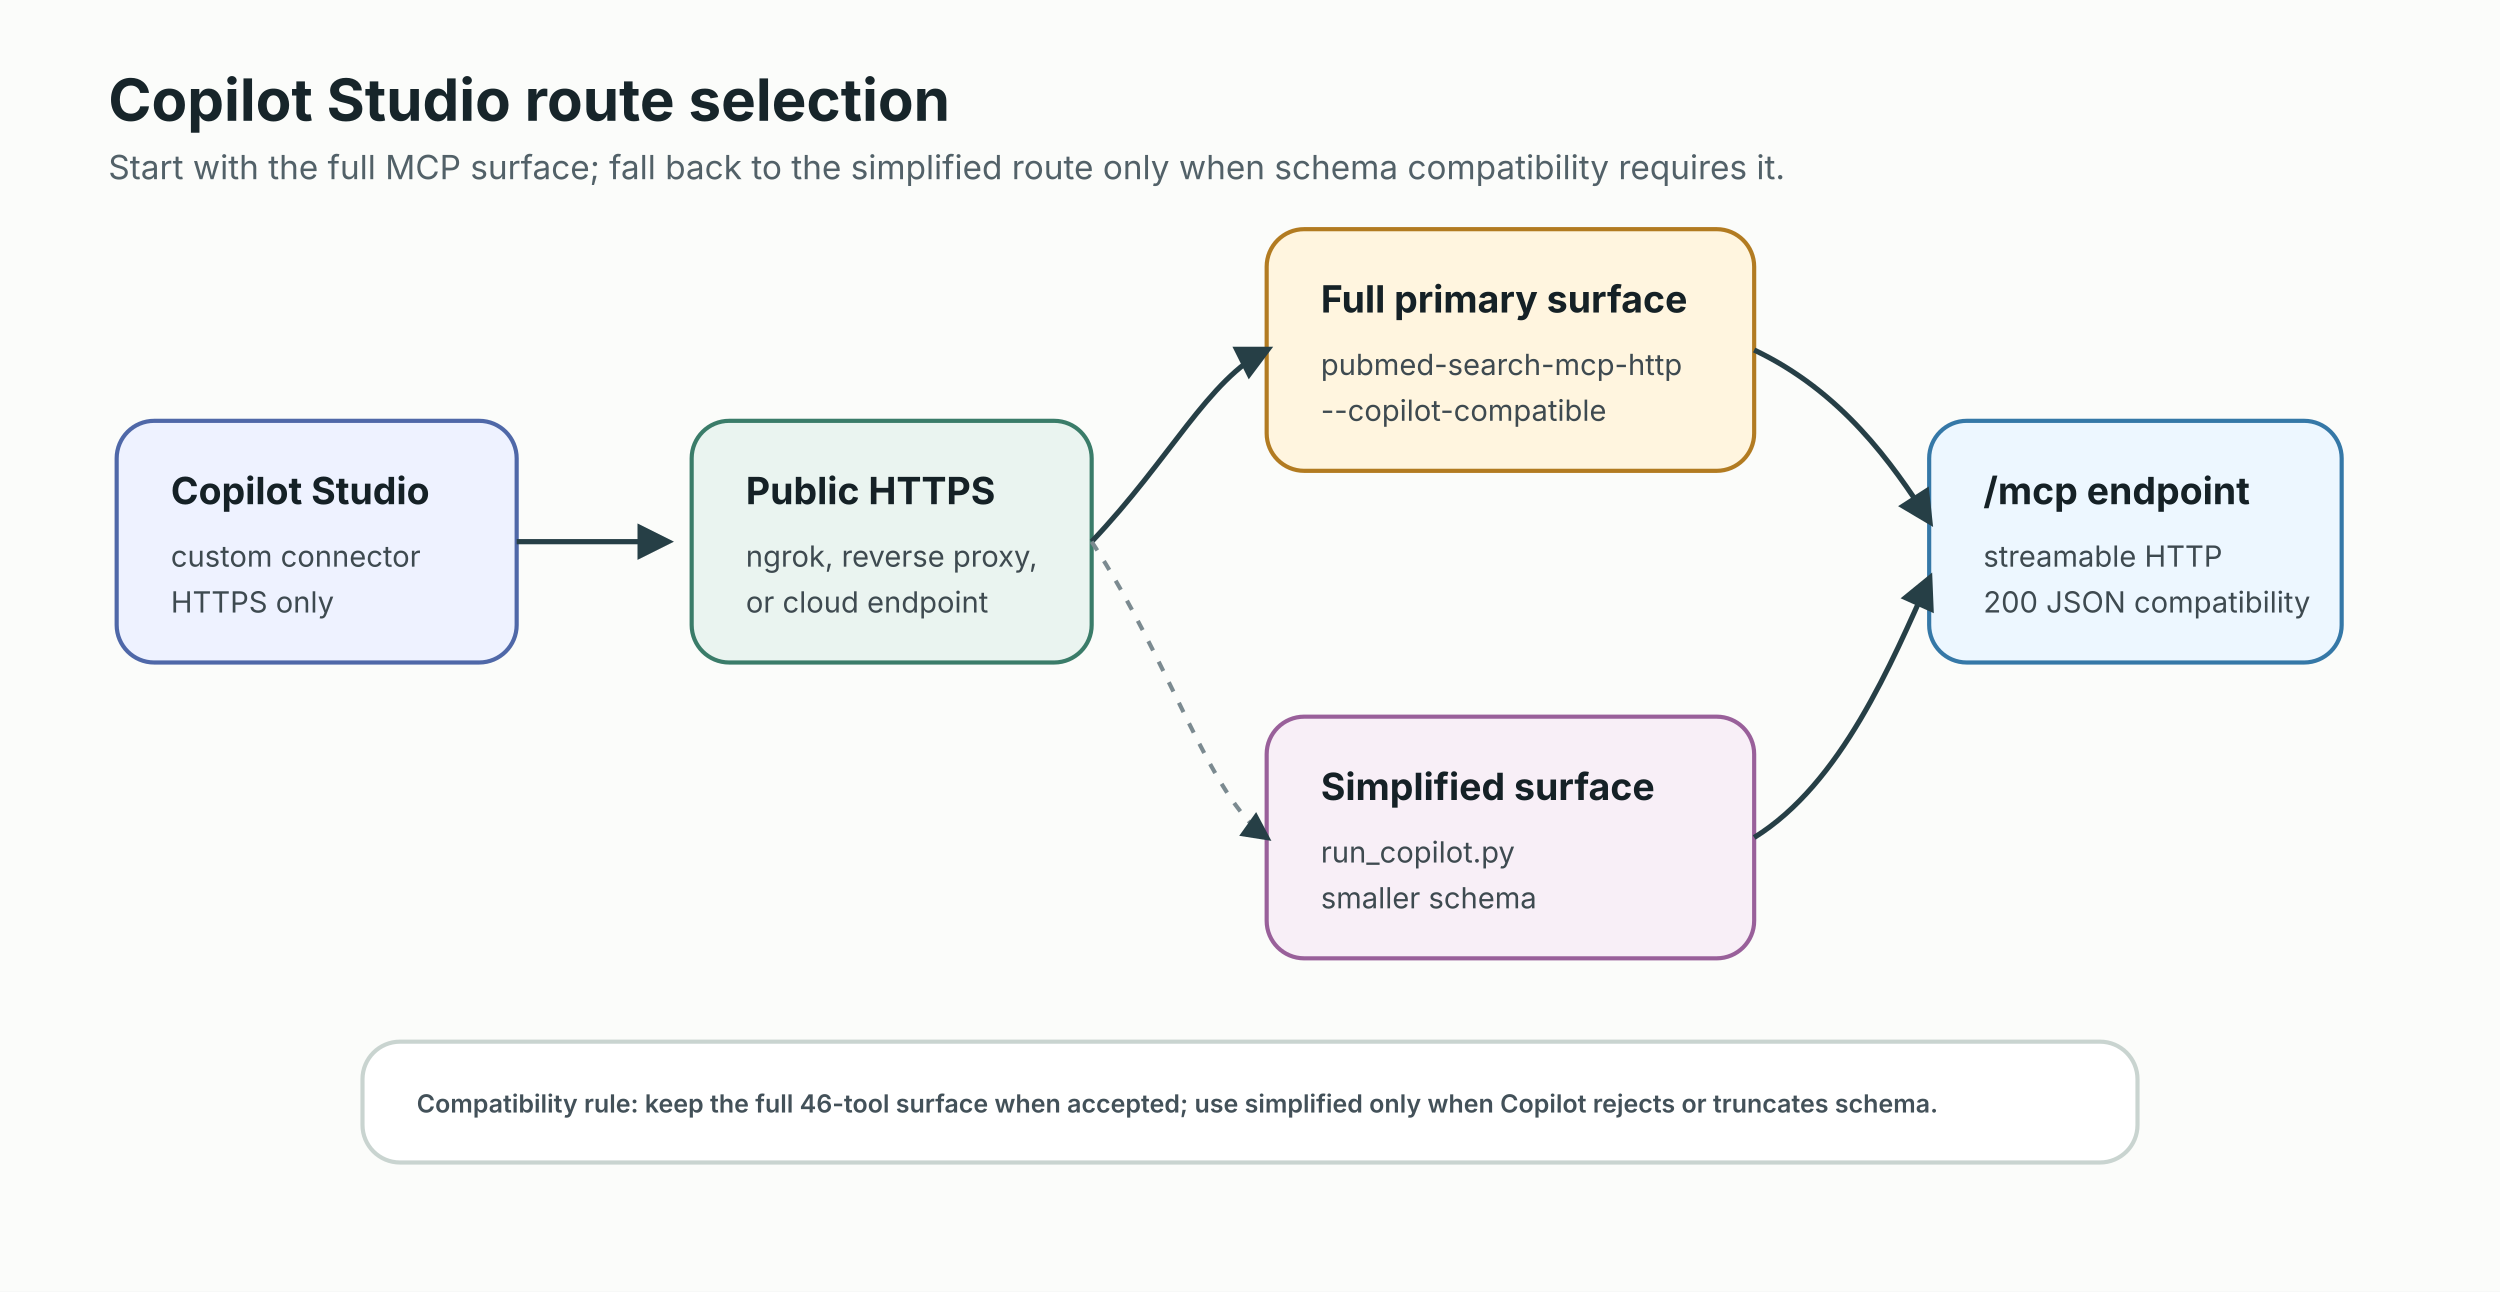
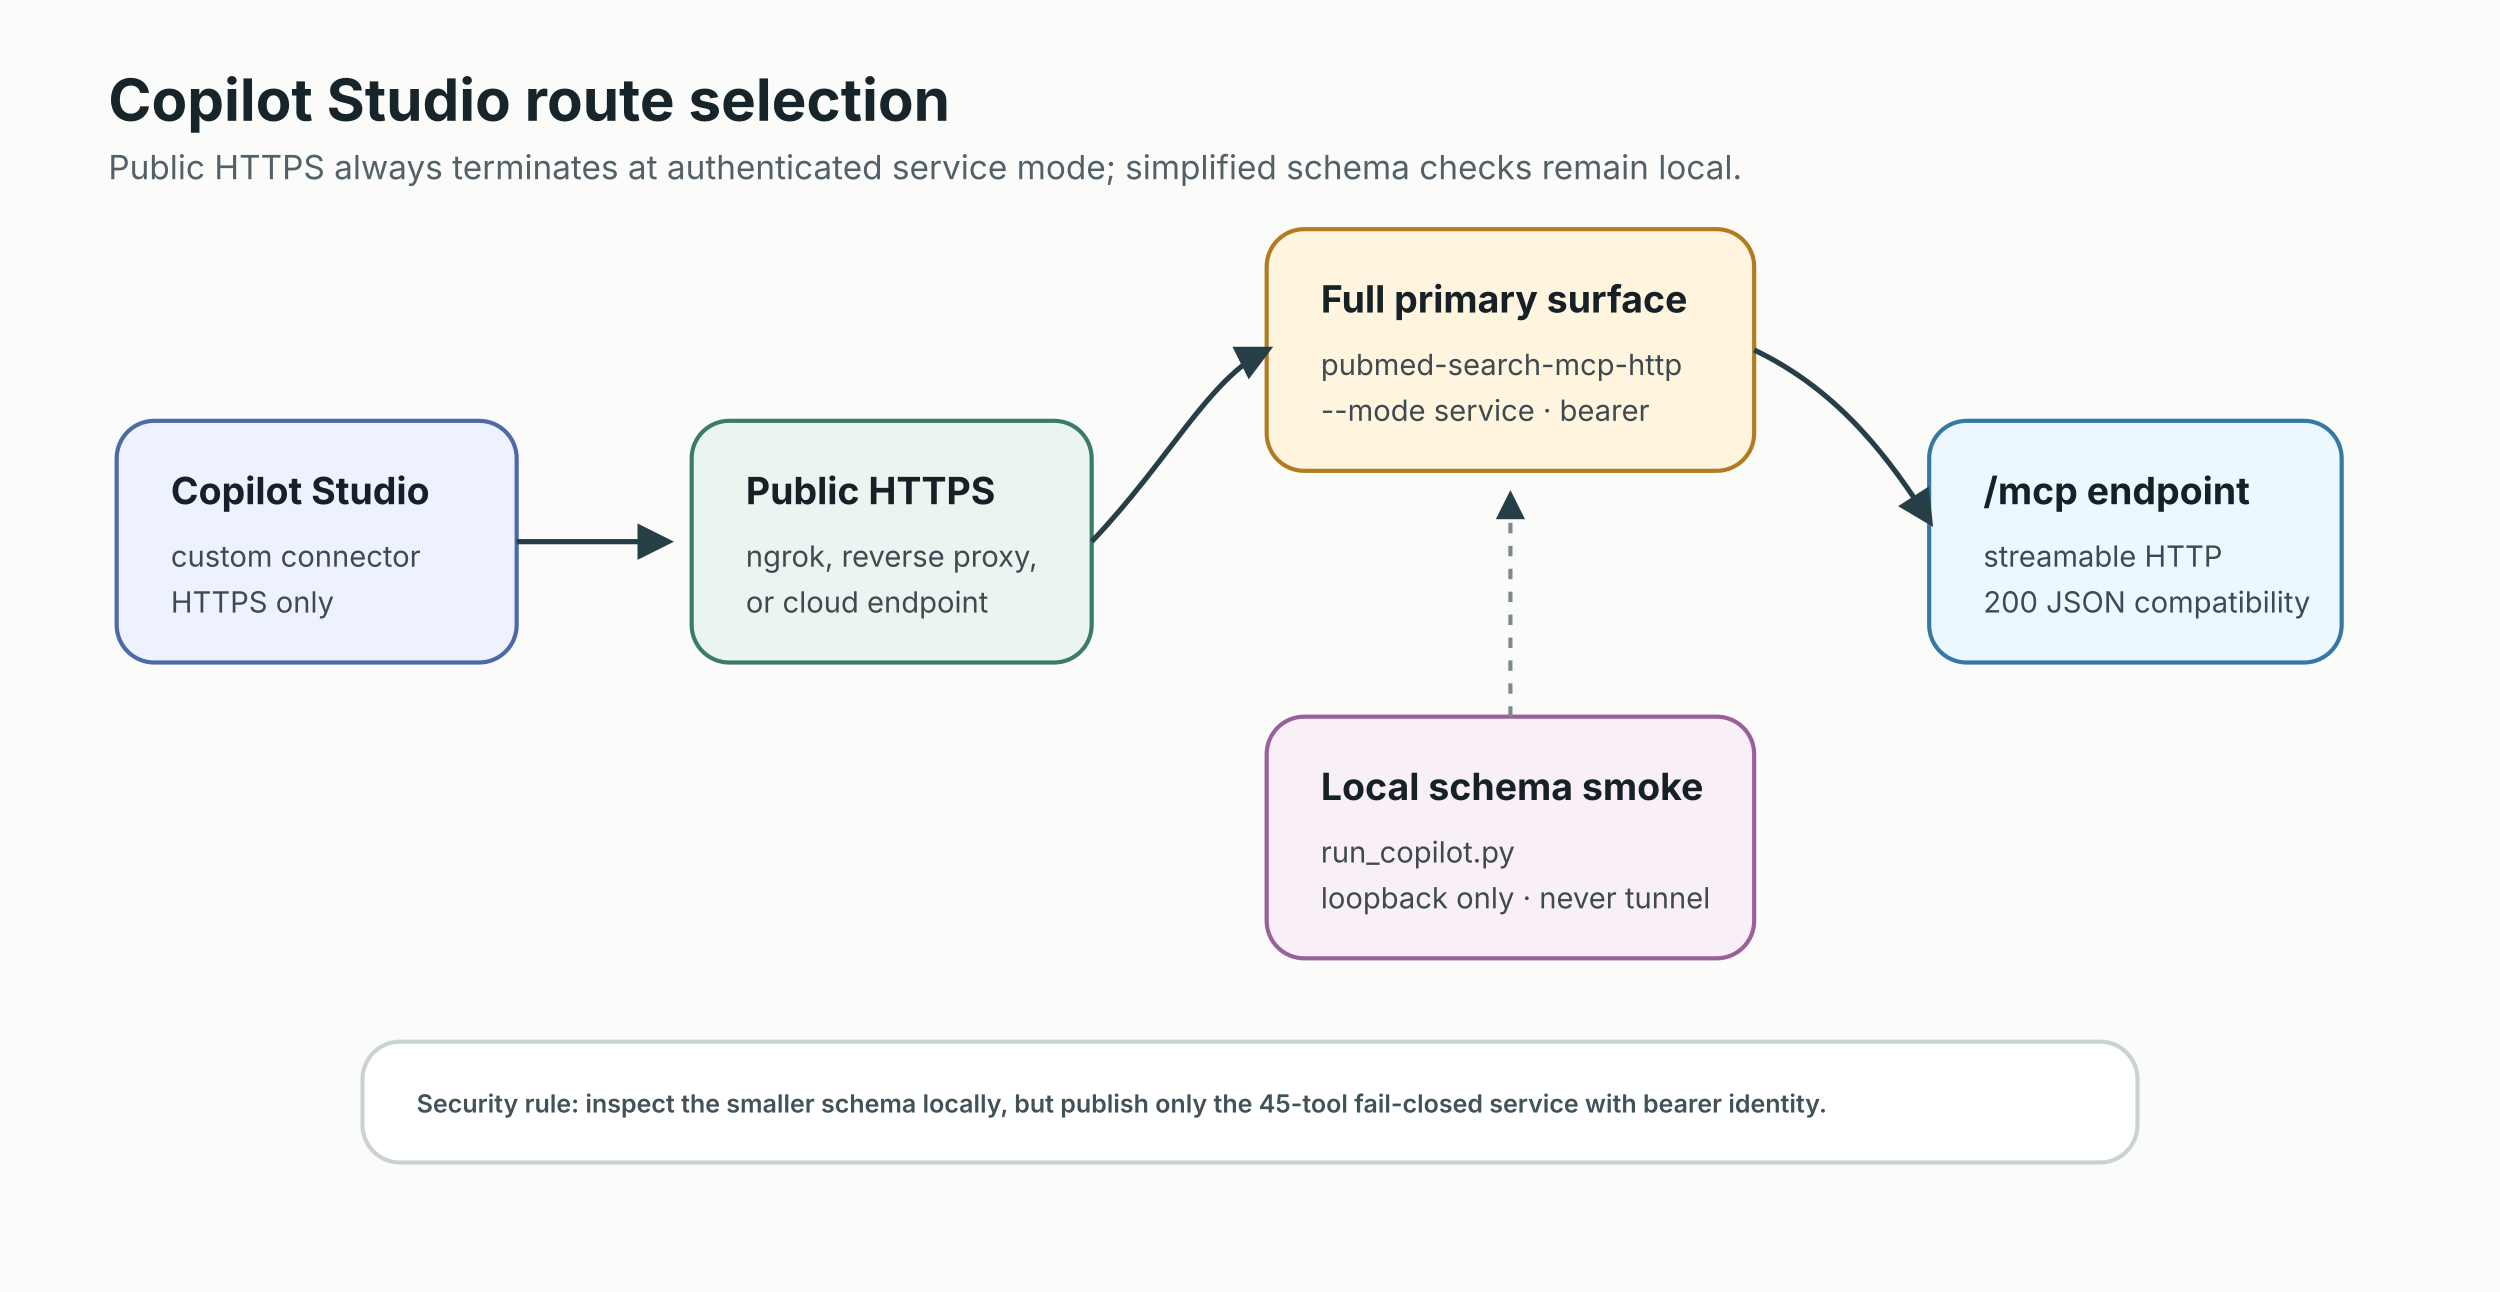
<svg xmlns="http://www.w3.org/2000/svg" width="1200" height="620" viewBox="0 0 1200 620" role="img" aria-labelledby="title desc">
  <defs>
    <marker id="arrow" viewBox="0 0 10 10" refX="8" refY="5" markerWidth="7" markerHeight="7" orient="auto-start-reverse">
      <path d="M 0 0 L 10 5 L 0 10 z" fill="#263f46" />
    </marker>
    <style>
      .bg { fill: #fbfcfa; }
      .title { font: 700 28px system-ui, -apple-system, BlinkMacSystemFont, "Segoe UI", sans-serif; fill: #17252a; }
      .subtitle { font: 400 16px system-ui, -apple-system, BlinkMacSystemFont, "Segoe UI", sans-serif; fill: #526168; }
      .box { stroke-width: 2; rx: 18; }
      .label { font: 700 18px system-ui, -apple-system, BlinkMacSystemFont, "Segoe UI", sans-serif; fill: #152126; }
      .body { font: 400 14px system-ui, -apple-system, BlinkMacSystemFont, "Segoe UI", sans-serif; fill: #3e4a50; }
      .small { font: 600 12px system-ui, -apple-system, BlinkMacSystemFont, "Segoe UI", sans-serif; fill: #435159; }
      .arrow { fill: none; stroke: #263f46; stroke-width: 2.5; marker-end: url(#arrow); }
      .soft { fill: none; stroke: #7b8a90; stroke-width: 2; stroke-dasharray: 5 6; marker-end: url(#arrow); }
    </style>
  </defs>
  <rect class="bg" width="1200" height="620" />
  <text class="title" x="52" y="58">Copilot Studio route selection</text>
-   <text class="subtitle" x="52" y="86">Start with the full MCP surface; fall back to the simplified route only when schema compatibility requires it.</text>
+   <text class="subtitle" x="52" y="86">Public HTTPS always terminates at authenticated service mode; simplified schema checks remain local.</text>
  <rect class="box" x="56" y="202" width="192" height="116" fill="#eef2ff" stroke="#4f68a8" />
  <text class="label" x="82" y="242">Copilot Studio</text>
  <text class="body" x="82" y="272">custom connector</text>
  <text class="body" x="82" y="294">HTTPS only</text>
  <rect class="box" x="332" y="202" width="192" height="116" fill="#eaf4f0" stroke="#3a7c69" />
  <text class="label" x="358" y="242">Public HTTPS</text>
  <text class="body" x="358" y="272">ngrok, reverse proxy,</text>
  <text class="body" x="358" y="294">or cloud endpoint</text>
  <rect class="box" x="608" y="110" width="234" height="116" fill="#fff5df" stroke="#b27b21" />
  <text class="label" x="634" y="150">Full primary surface</text>
  <text class="body" x="634" y="180">pubmed-search-mcp-http</text>
-   <text class="body" x="634" y="202">--copilot-compatible</text>
+   <text class="body" x="634" y="202">--mode service · bearer</text>
  <rect class="box" x="608" y="344" width="234" height="116" fill="#f8eff7" stroke="#99609a" />
-   <text class="label" x="634" y="384">Simplified surface</text>
+   <text class="label" x="634" y="384">Local schema smoke</text>
  <text class="body" x="634" y="414">run_copilot.py</text>
-   <text class="body" x="634" y="436">smaller schema</text>
+   <text class="body" x="634" y="436">loopback only · never tunnel</text>
  <rect class="box" x="926" y="202" width="198" height="116" fill="#edf7ff" stroke="#3578a7" />
  <text class="label" x="952" y="242">/mcp endpoint</text>
  <text class="body" x="952" y="272">streamable HTTP</text>
  <text class="body" x="952" y="294">200 JSON compatibility</text>
  <path class="arrow" d="M 248 260 H 320" />
  <path class="arrow" d="M 524 260 C 562 220 580 182 608 168" />
-   <path class="soft" d="M 524 260 C 562 318 580 382 608 402" />
  <path class="arrow" d="M 842 168 C 884 188 908 222 926 250" />
-   <path class="arrow" d="M 842 402 C 884 376 908 318 926 278" />
+   <path class="soft" d="M 725 344 V 238" />
  <rect x="174" y="500" width="852" height="58" rx="18" fill="#ffffff" stroke="#c9d4d0" stroke-width="2" />
-   <text class="small" x="200" y="534">Compatibility rule: keep the full 46-tool surface when accepted; use simplified only when Copilot rejects or truncates schema.</text>
+   <text class="small" x="200" y="534">Security rule: inspect the smaller schema locally, but publish only the 45-tool fail-closed service with bearer identity.</text>
</svg>
